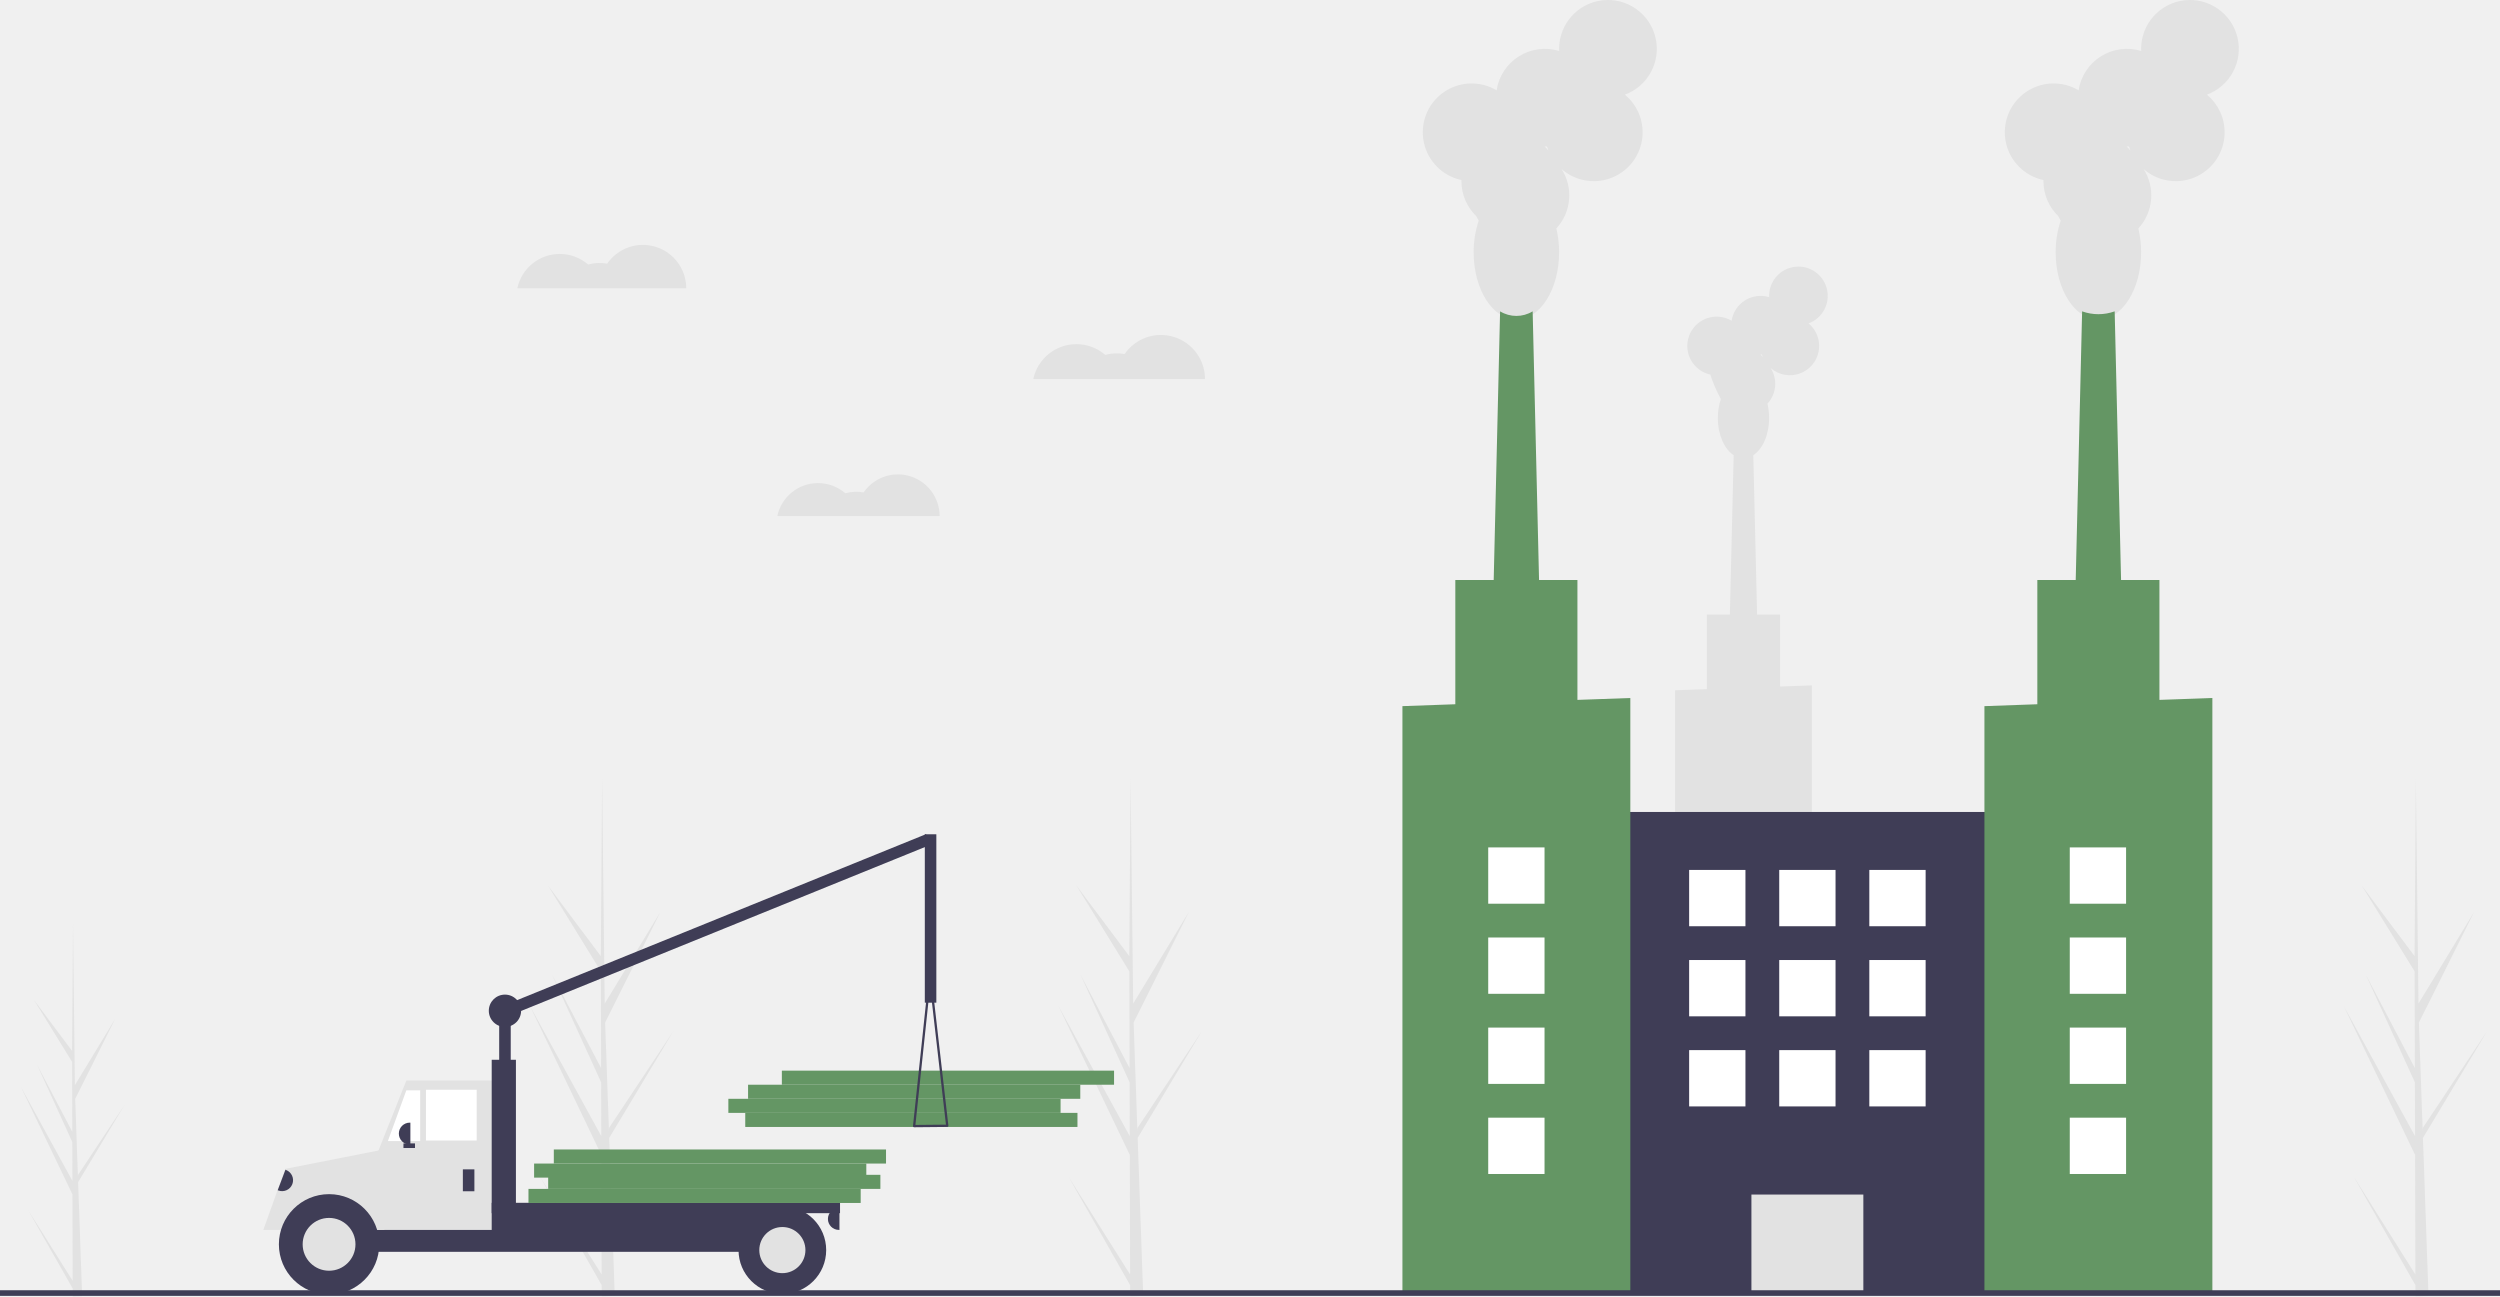
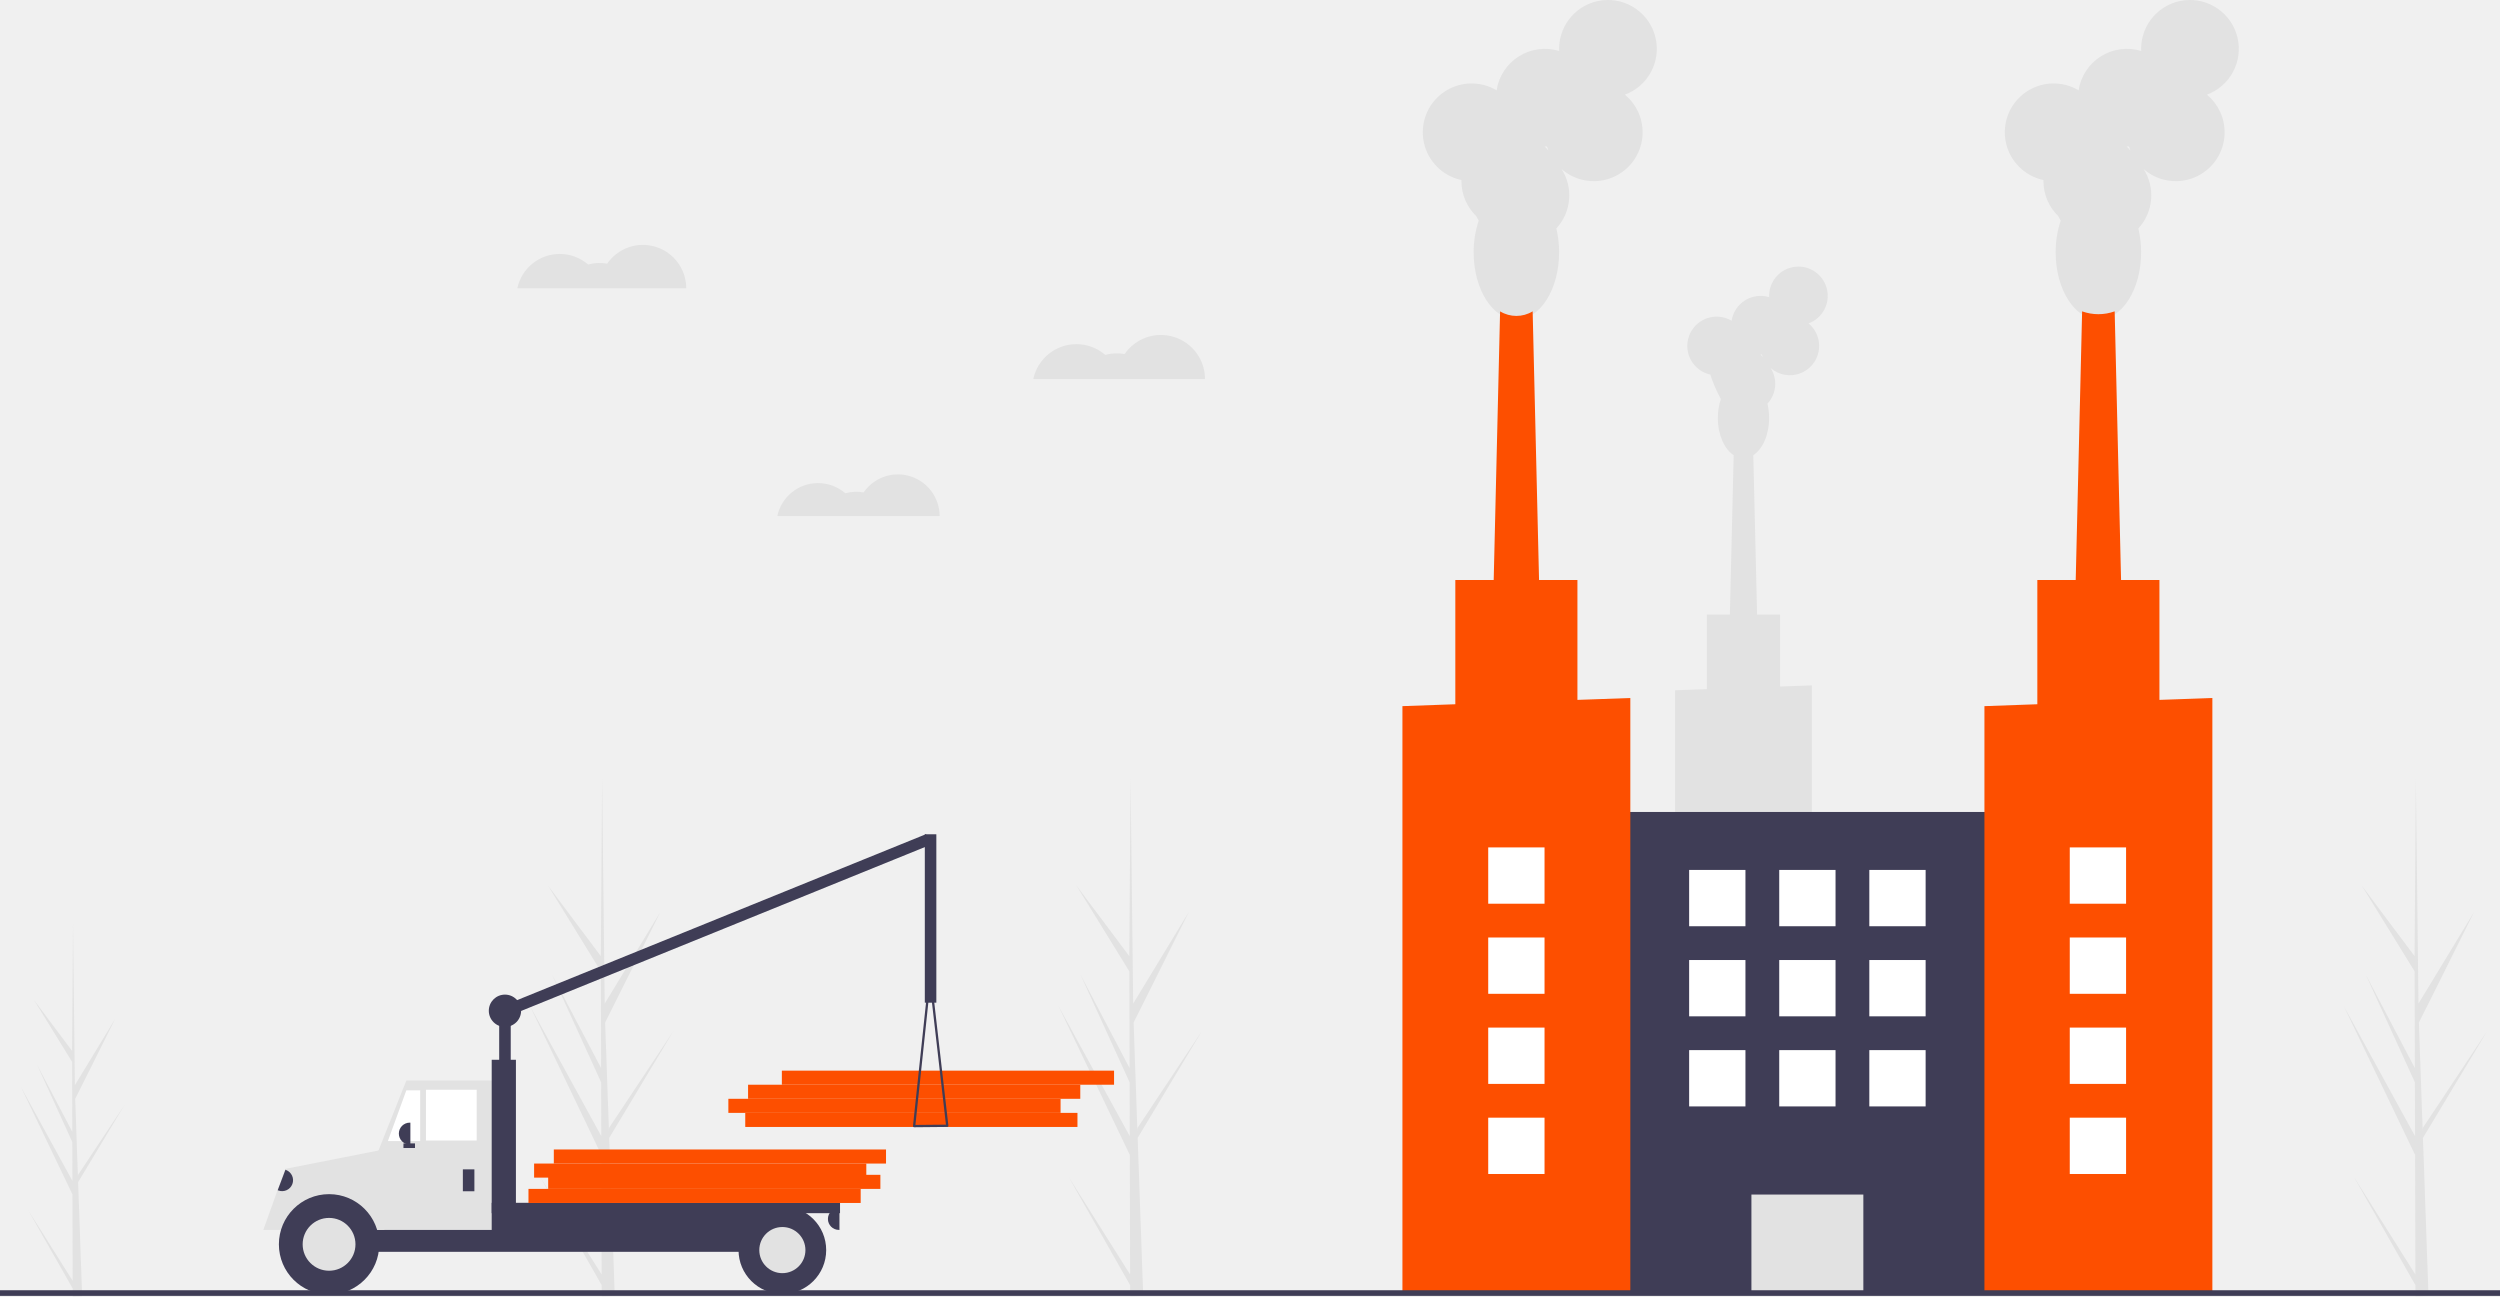
<svg xmlns="http://www.w3.org/2000/svg" data-name="Layer 1" width="888" height="460.526" viewBox="0 0 888 460.526">
  <path d="M369.701,672.443l-21.874-34.714,21.885,38.496.012,3.955q2.341-.027,4.634-.179l-1.784-50.812.023-.393-.04-.075-.17-4.801,22.872-38.046-22.895,34.451-.069,1.017-1.348-38.391,19.662-39.364-19.816,32.618-.922-79.573-.004-.265-.003.261-.449,62.738-18.788-25.102,18.805,30.506.087,34.362-17.433-33.187,17.443,38.239.048,19.107L344.254,577.082l25.343,52.874Z" transform="translate(-156 -219.7372)" fill="#e2e2e2" />
  <path d="M557.413,672.443,535.538,637.729,557.423,676.225l.012,3.955q2.341-.027,4.634-.179L560.285,629.189l.023-.393-.04-.075-.17-4.801L582.97,585.873l-22.895,34.451-.069,1.017-1.348-38.391,19.662-39.364-19.816,32.618-.922-79.573-.004-.265-.003.261-.449,62.738-18.788-25.102,18.805,30.506.087,34.362-17.433-33.187,17.443,38.239.048,19.107-25.323-46.208,25.343,52.874Z" transform="translate(-156 -219.7372)" fill="#e2e2e2" />
  <path d="M181.811,674.676l-15.795-25.067,15.803,27.797.008,2.856q1.69-.02,3.346-.13l-1.288-36.691.017-.284-.029-.054-.123-3.467L200.266,612.164l-16.533,24.877-.049.734-.973-27.722,14.198-28.424-14.309,23.553-.666-57.459-.003-.191-.002.188-.324,45.303-13.567-18.126,13.579,22.028.063,24.813-12.588-23.964,12.595,27.612.035,13.797L163.436,605.816l18.3,38.18Z" transform="translate(-156 -219.7372)" fill="#e2e2e2" />
  <path d="M1013.945,672.443l-21.874-34.714,21.885,38.496.012,3.955q2.341-.027,4.634-.179l-1.784-50.812.023-.393-.04-.075-.17-4.801,22.872-38.046-22.895,34.451-.069,1.017-1.348-38.391,19.662-39.364-19.816,32.618-.922-79.573-.004-.265-.003.261-.449,62.738-18.788-25.102,18.805,30.506.087,34.362-17.433-33.187,17.443,38.239.048,19.107-25.323-46.208,25.343,52.874Z" transform="translate(-156 -219.7372)" fill="#e2e2e2" />
-   <rect x="420.714" y="615.033" width="118" height="5" transform="translate(803.4279 1015.328) rotate(-180)" fill="#649664" />
-   <rect x="414.714" y="610.033" width="118" height="5" transform="translate(791.4279 1005.328) rotate(-180)" fill="#649664" />
-   <rect x="421.714" y="605.033" width="118" height="5" transform="translate(805.4279 995.3279) rotate(-180)" fill="#649664" />
-   <rect x="433.714" y="600.033" width="118" height="5" transform="translate(829.4279 985.3279) rotate(-180)" fill="#649664" />
+   <rect x="420.714" y="615.033" width="118" height="5" transform="translate(803.4279 1015.328) rotate(-180)" fill="#fd4f00" />
+   <rect x="414.714" y="610.033" width="118" height="5" transform="translate(791.4279 1005.328) rotate(-180)" fill="#fd4f00" />
+   <rect x="421.714" y="605.033" width="118" height="5" transform="translate(805.4279 995.3279) rotate(-180)" fill="#fd4f00" />
+   <rect x="433.714" y="600.033" width="118" height="5" transform="translate(829.4279 985.3279) rotate(-180)" fill="#fd4f00" />
  <rect x="333.313" y="577.937" width="4.097" height="29.088" transform="translate(514.7229 965.2259) rotate(-180)" fill="#3f3d56" />
  <rect x="407.831" y="466.888" width="4.097" height="163.621" transform="translate(-100.3859 915.1075) rotate(-112.0915)" fill="#3f3d56" />
  <rect x="257.519" y="636.524" width="35.644" height="13.93" transform="translate(394.6817 1067.241) rotate(-180)" fill="#3f3d56" />
  <rect x="260.797" y="648.815" width="175.76" height="15.568" transform="translate(541.3533 1093.461) rotate(-180)" fill="#3f3d56" />
  <polygon points="133.68 436.862 175.879 436.862 175.879 383.806 144.332 383.806 133.68 410.565 133.68 436.862" fill="#e2e2e2" />
  <rect x="307.297" y="606.821" width="18.027" height="18.027" transform="translate(476.6211 1011.931) rotate(-180)" fill="#fff" />
  <polygon points="137.777 405.315 149.249 405.315 149.249 387.289 144.332 387.289 137.777 405.315" fill="#fff" />
  <rect x="320.408" y="635.09" width="4.097" height="7.784" transform="translate(488.912 1058.227) rotate(-180)" fill="#3f3d56" />
  <path d="M297.669,618.497h.205a3.892,3.892,0,0,1,3.892,3.892v0a3.892,3.892,0,0,1-3.892,3.892h-.205a0,0,0,0,1,0,0v-7.784A0,0,0,0,1,297.669,618.497Z" transform="translate(443.4357 1025.042) rotate(180)" fill="#3f3d56" />
  <path d="M450.077,648.815h.205a3.892,3.892,0,0,1,3.892,3.892v0a3.892,3.892,0,0,1-3.892,3.892h-.205a0,0,0,0,1,0,0v-7.784A0,0,0,0,1,450.077,648.815Z" transform="matrix(-1, 0, 0, -1, 748.2503, 1085.677)" fill="#3f3d56" />
  <path d="M273.292,648.756a20.27,20.27,0,0,0-15.756,7.843h-8.007l7.784-21.684,36.258-7.151-1.024,28.835H289.048A20.27,20.27,0,0,0,273.292,648.756Z" transform="translate(-156 -219.7372)" fill="#e2e2e2" />
  <circle cx="116.883" cy="441.983" r="17.822" fill="#3f3d56" />
  <circle cx="116.883" cy="441.983" r="9.38" fill="#e2e2e2" />
  <circle cx="277.894" cy="444.032" r="15.568" fill="#3f3d56" />
  <circle cx="277.894" cy="444.032" r="8.194" fill="#e2e2e2" />
  <rect x="330.65" y="596.169" width="8.604" height="62.069" transform="translate(513.9036 1034.67) rotate(-180)" fill="#3f3d56" />
  <rect x="330.65" y="646.971" width="123.729" height="3.687" transform="translate(629.0284 1077.893) rotate(-180)" fill="#3f3d56" />
  <rect x="299.308" y="625.872" width="4.097" height="1.639" transform="translate(446.7132 1033.645) rotate(-180)" fill="#3f3d56" />
  <path d="M480.394,620.002a.41.41,0,0,1-.104-.318l5.65-53.432a.41.41,0,0,1,.406-.367h.002a.41.41,0,0,1,.407.363L492.866,619.569a.41.41,0,0,1-.403.456l-11.761.111h-.004A.409.409,0,0,1,480.394,620.002Zm5.97-49.966-5.211,49.277L492,619.21Z" transform="translate(-156 -219.7372)" fill="#3f3d56" />
  <path d="M255.88,635.705h.205a3.892,3.892,0,0,1,3.892,3.892v0a3.892,3.892,0,0,1-3.892,3.892h-.205a0,0,0,0,1,0,0v-7.784A0,0,0,0,1,255.88,635.705Z" transform="translate(86.94131 -269.6233) rotate(20.71738)" fill="#3f3d56" />
  <rect x="484.491" y="516.073" width="4.097" height="59.816" transform="translate(817.0794 872.2247) rotate(-180)" fill="#3f3d56" />
  <circle cx="179.361" cy="359.02" r="5.736" fill="#3f3d56" />
-   <rect x="343.714" y="642.033" width="118" height="5" transform="translate(649.4279 1069.328) rotate(-180)" fill="#649664" />
-   <rect x="350.714" y="637.033" width="118" height="5" transform="translate(663.4279 1059.328) rotate(-180)" fill="#649664" />
-   <rect x="345.714" y="633.033" width="118" height="5" transform="translate(653.4279 1051.328) rotate(-180)" fill="#649664" />
-   <rect x="352.714" y="628.033" width="118" height="5" transform="translate(667.4279 1041.328) rotate(-180)" fill="#649664" />
+   <rect x="343.714" y="642.033" width="118" height="5" transform="translate(649.4279 1069.328) rotate(-180)" fill="#fd4f00" />
+   <rect x="350.714" y="637.033" width="118" height="5" transform="translate(663.4279 1059.328) rotate(-180)" fill="#fd4f00" />
+   <rect x="345.714" y="633.033" width="118" height="5" transform="translate(653.4279 1051.328) rotate(-180)" fill="#fd4f00" />
+   <rect x="352.714" y="628.033" width="118" height="5" transform="translate(667.4279 1041.328) rotate(-180)" fill="#fd4f00" />
  <path d="M538.337,341.979a15.596,15.596,0,0,1,10.237,3.814,15.606,15.606,0,0,1,6.887-.303,15.66,15.66,0,0,1,28.555,8.887H523.019A15.665,15.665,0,0,1,538.337,341.979Z" transform="translate(-156 -219.7372)" fill="#e2e2e2" />
  <path d="M446.572,391.327a14.744,14.744,0,0,1,9.678,3.606,14.755,14.755,0,0,1,6.511-.286,14.805,14.805,0,0,1,26.996,8.402H432.09A14.81,14.81,0,0,1,446.572,391.327Z" transform="translate(-156 -219.7372)" fill="#e2e2e2" />
  <path d="M354.824,309.935a15.341,15.341,0,0,1,10.069,3.752,15.351,15.351,0,0,1,6.775-.298,15.404,15.404,0,0,1,28.088,8.742h-60A15.409,15.409,0,0,1,354.824,309.935Z" transform="translate(-156 -219.7372)" fill="#e2e2e2" />
  <path d="M750.999,464.923V589.828H799.573V463.188l-11.276.403V438.033h-8.179l-1.348-56.604c3.3-2.151,5.623-7.258,5.623-13.222a21.669,21.669,0,0,0-.594-5.084,10.4,10.4,0,0,0,1.12-12.668,10.407,10.407,0,1,0,13.487-15.851,10.41,10.41,0,1,0-14.014-9.767c0,.152.005.304.011.454a10.415,10.415,0,0,0-13.338,8.383,10.409,10.409,0,1,0-7.485,19.127c-.002.076-.006.151-.006.227a50.599,50.599,0,0,0,3.676,8.435,21.026,21.026,0,0,0-1.074,6.745c0,5.964,2.322,11.072,5.623,13.222l-1.348,56.604h-8.178V464.52Zm30.332-119.268.027.001c.15,0,.299-.005.448-.011q.141.461.322.904A10.453,10.453,0,0,0,781.331,345.654Z" transform="translate(-156 -219.7372)" fill="#e2e2e2" />
  <rect x="724.254" y="508.148" width="147.458" height="170.589" transform="translate(1439.966 967.1482) rotate(-180)" fill="#3f3d56" />
  <rect x="778.105" y="644.041" width="39.756" height="34.696" transform="translate(1439.966 1103.041) rotate(-180)" fill="#e2e2e2" />
  <path d="M675.111,283.692c-.003.126-.01.251-.01.377a17.293,17.293,0,0,0,5.26,12.437,17.329,17.329,0,0,0,.867,1.62,35.029,35.029,0,0,0-1.79,11.241c0,13.174,6.796,23.854,15.18,23.854s15.18-10.68,15.18-23.854a36.105,36.105,0,0,0-.989-8.473,17.334,17.334,0,0,0,1.867-21.113,17.346,17.346,0,1,0,22.479-26.419,17.35,17.35,0,1,0-23.356-16.278c0,.254.008.506.019.757a17.359,17.359,0,0,0-22.23,13.971,17.348,17.348,0,1,0-12.476,31.879Zm29.627-11.911c.25,0,.499-.008.746-.019q.233.769.536,1.506a17.387,17.387,0,0,0-1.327-1.488Z" transform="translate(-156 -219.7372)" fill="#e2e2e2" />
-   <path d="M685.941,451.767h17.35l-.62-26.02v-.01l-2.271-95.41a11.095,11.095,0,0,1-11.57,0l-2.27,95.41v.01Z" transform="translate(-156 -219.7372)" fill="#649664" />
-   <polygon points="498.141 250.82 498.141 459 579.092 459 579.092 247.93 560.301 248.6 560.301 206.01 516.931 206.01 516.931 250.15 498.141 250.82" fill="#649664" />
+   <path d="M685.941,451.767h17.35l-.62-26.02v-.01l-2.271-95.41a11.095,11.095,0,0,1-11.57,0l-2.27,95.41v.01Z" transform="translate(-156 -219.7372)" fill="#fd4f00" />
+   <polygon points="498.141 250.82 498.141 459 579.092 459 579.092 247.93 560.301 248.6 560.301 206.01 516.931 206.01 516.931 250.15 498.141 250.82" fill="#fd4f00" />
  <path d="M881.841,283.692c-.003.126-.01.251-.01.377a17.293,17.293,0,0,0,5.26,12.437,17.329,17.329,0,0,0,.867,1.62,35.029,35.029,0,0,0-1.79,11.241c0,13.174,6.796,23.854,15.18,23.854s15.18-10.68,15.18-23.854a36.106,36.106,0,0,0-.989-8.473,17.334,17.334,0,0,0,1.867-21.113,17.346,17.346,0,1,0,22.479-26.419,17.35,17.35,0,1,0-23.356-16.278c0,.254.008.506.019.757a17.359,17.359,0,0,0-22.23,13.971,17.348,17.348,0,1,0-12.476,31.879ZM911.468,271.781c.25,0,.499-.008.746-.019q.233.769.536,1.506a17.385,17.385,0,0,0-1.327-1.488Z" transform="translate(-156 -219.7372)" fill="#e2e2e2" />
-   <path d="M892.674,451.767h17.348L907.131,330.331a17.101,17.101,0,0,1-11.565,0Z" transform="translate(-156 -219.7372)" fill="#649664" />
-   <polygon points="704.871 250.82 704.871 459 785.831 459 785.831 247.93 779.181 248.17 767.031 248.6 767.031 206.01 723.661 206.01 723.661 250.15 704.871 250.82" fill="#649664" />
+   <path d="M892.674,451.767h17.348L907.131,330.331a17.101,17.101,0,0,1-11.565,0Z" transform="translate(-156 -219.7372)" fill="#fd4f00" />
+   <polygon points="704.871 250.82 704.871 459 785.831 459 785.831 247.93 779.181 248.17 767.031 248.6 767.031 206.01 723.661 206.01 723.661 250.15 704.871 250.82" fill="#fd4f00" />
  <rect x="819.983" y="528.737" width="20" height="20" transform="translate(1503.966 857.7372) rotate(-180)" fill="#fff" />
  <rect x="787.983" y="528.737" width="20" height="20" transform="translate(1439.966 857.7372) rotate(-180)" fill="#fff" />
  <rect x="755.983" y="528.737" width="20" height="20" transform="translate(1375.966 857.7372) rotate(-180)" fill="#fff" />
  <rect x="819.983" y="560.737" width="20" height="20" transform="translate(1503.966 921.7372) rotate(-180)" fill="#fff" />
  <rect x="787.983" y="560.737" width="20" height="20" transform="translate(1439.966 921.7372) rotate(-180)" fill="#fff" />
  <rect x="755.983" y="560.737" width="20" height="20" transform="translate(1375.966 921.7372) rotate(-180)" fill="#fff" />
  <rect x="819.983" y="592.737" width="20" height="20" transform="translate(1503.966 985.7372) rotate(-180)" fill="#fff" />
  <rect x="787.983" y="592.737" width="20" height="20" transform="translate(1439.966 985.7372) rotate(-180)" fill="#fff" />
  <rect x="755.983" y="592.737" width="20" height="20" transform="translate(1375.966 985.7372) rotate(-180)" fill="#fff" />
  <rect x="684.618" y="520.737" width="20" height="20" transform="translate(1233.235 841.7372) rotate(-180)" fill="#fff" />
  <rect x="684.618" y="552.737" width="20" height="20" transform="translate(1233.235 905.7372) rotate(-180)" fill="#fff" />
  <rect x="684.618" y="584.737" width="20" height="20" transform="translate(1233.235 969.7372) rotate(-180)" fill="#fff" />
  <rect x="684.618" y="616.737" width="20" height="20" transform="translate(1233.235 1033.737) rotate(-180)" fill="#fff" />
  <rect x="891.181" y="520.737" width="20" height="20" transform="translate(1646.363 841.7372) rotate(-180)" fill="#fff" />
  <rect x="891.181" y="552.737" width="20" height="20" transform="translate(1646.363 905.7372) rotate(-180)" fill="#fff" />
  <rect x="891.181" y="584.737" width="20" height="20" transform="translate(1646.363 969.7372) rotate(-180)" fill="#fff" />
  <rect x="891.181" y="616.737" width="20" height="20" transform="translate(1646.363 1033.737) rotate(-180)" fill="#fff" />
  <rect y="458.295" width="888" height="2" fill="#3f3d56" />
</svg>
